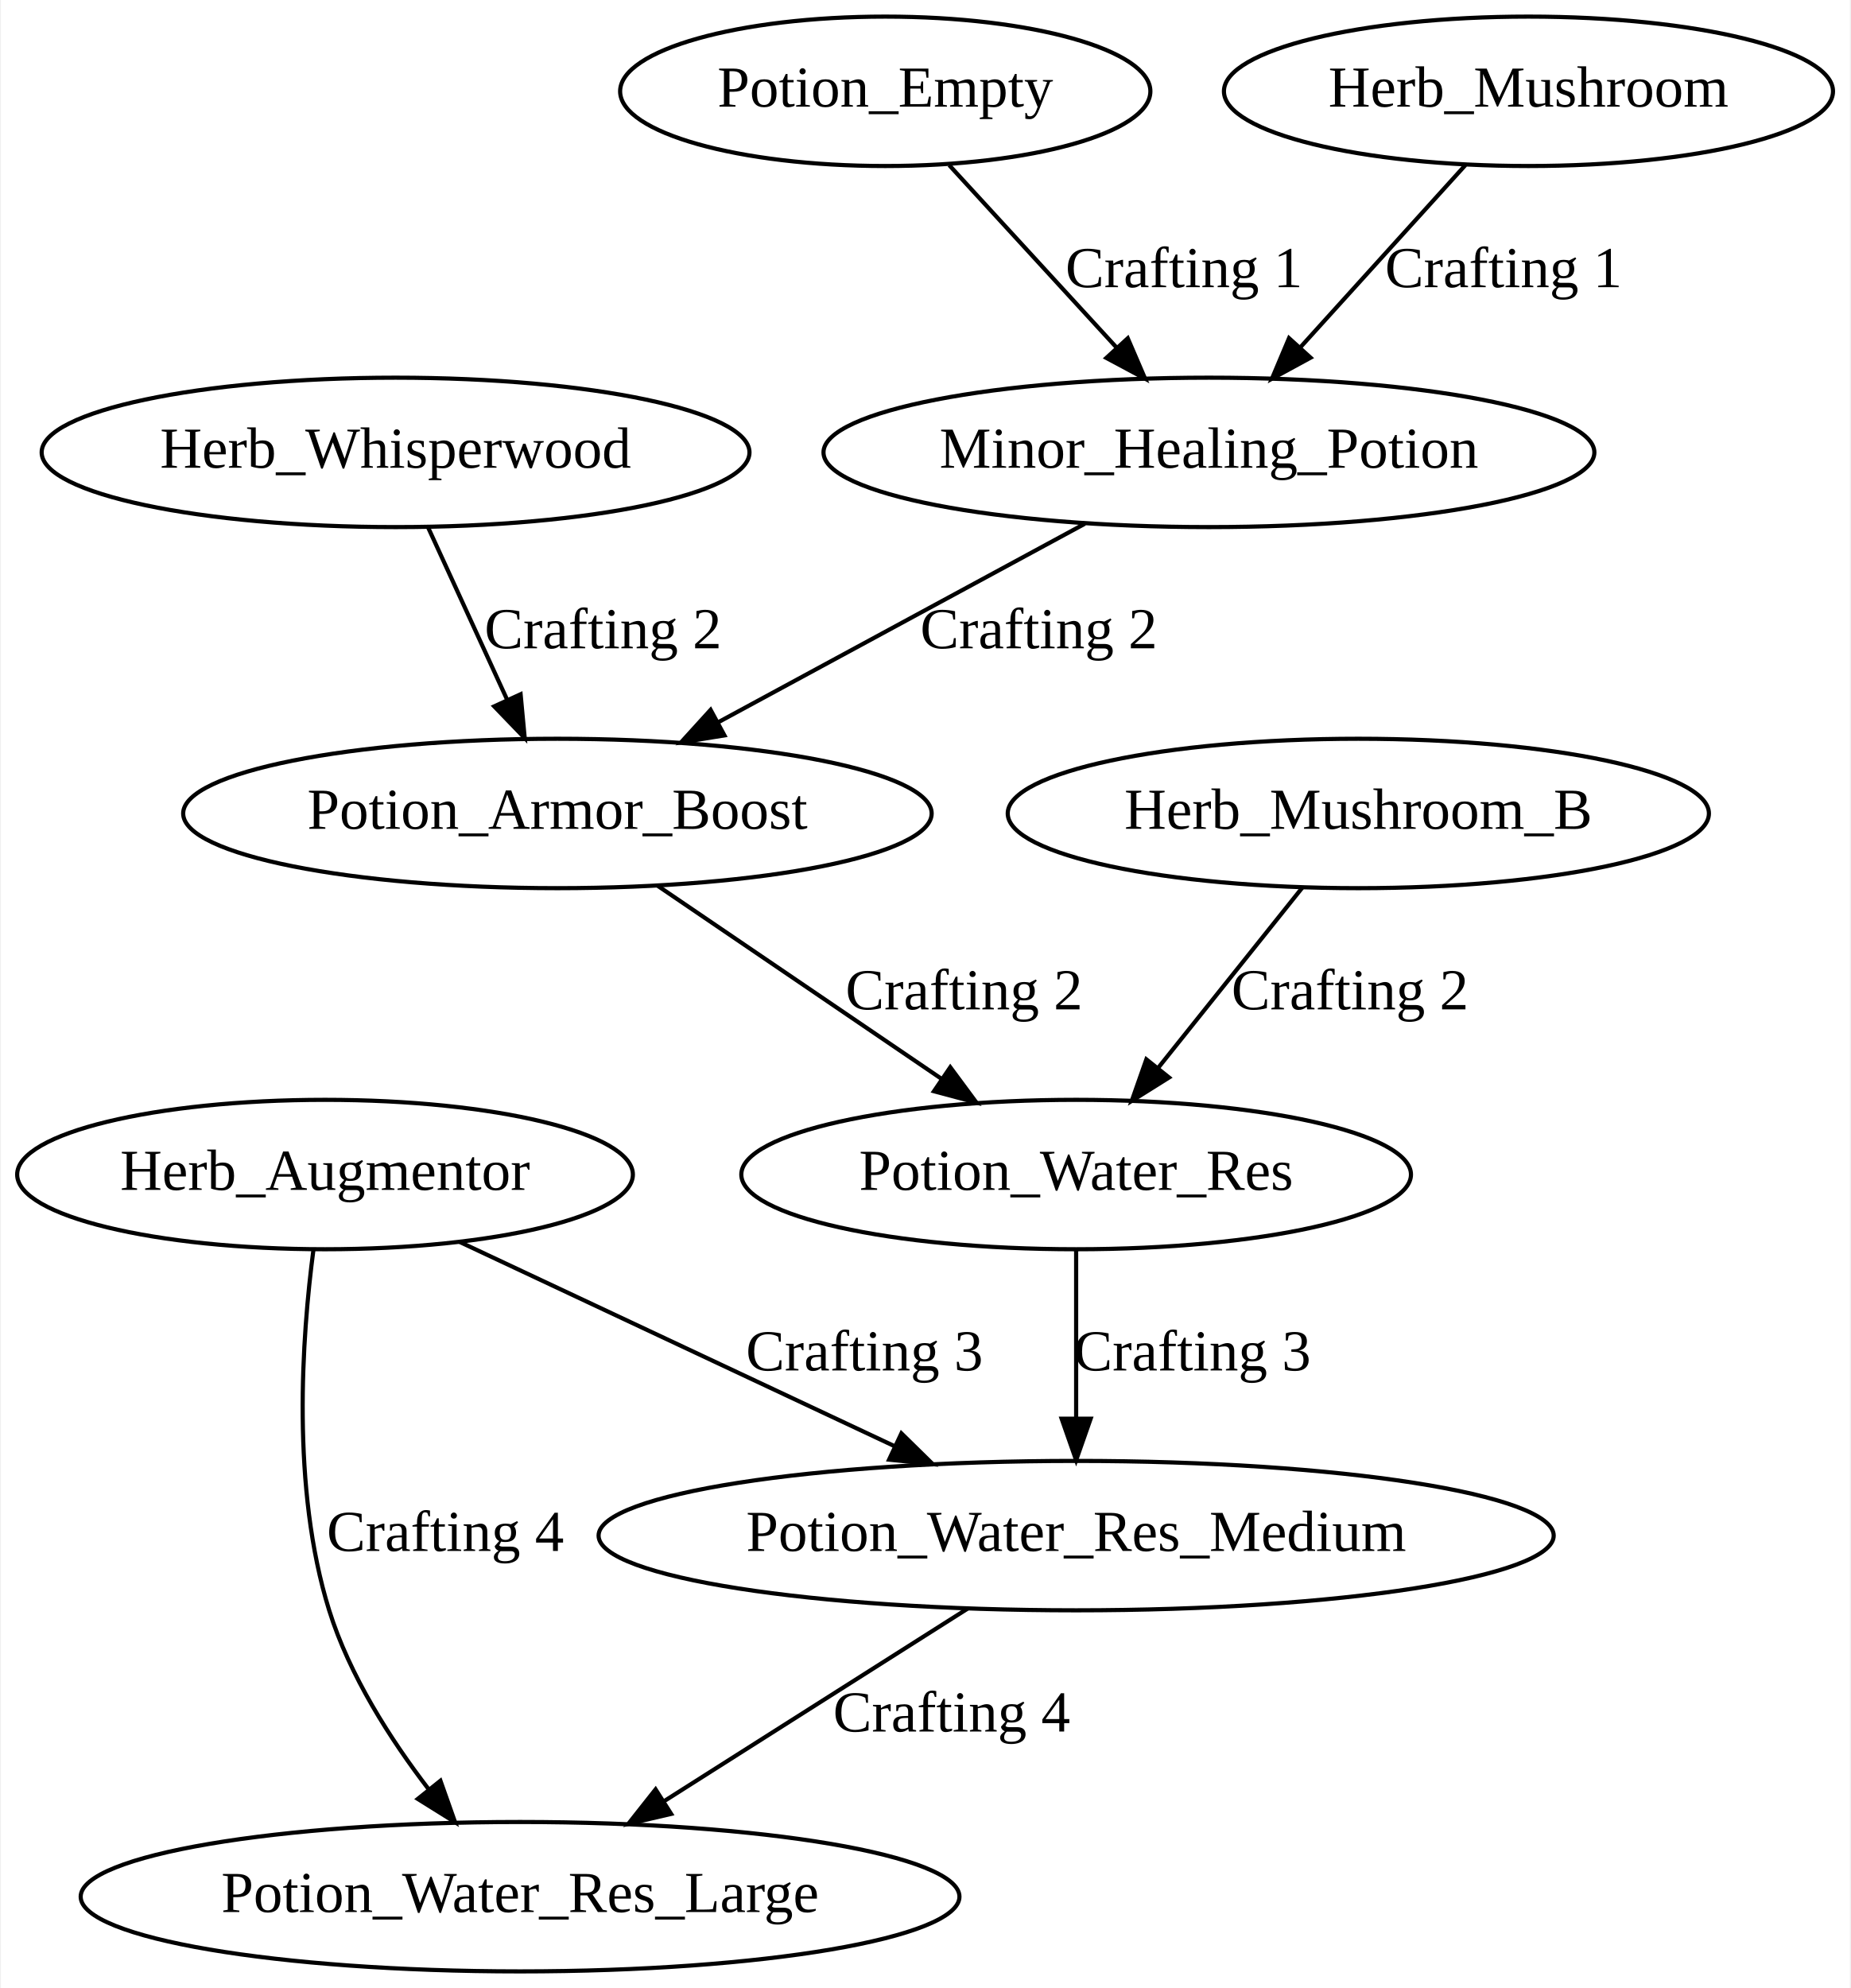
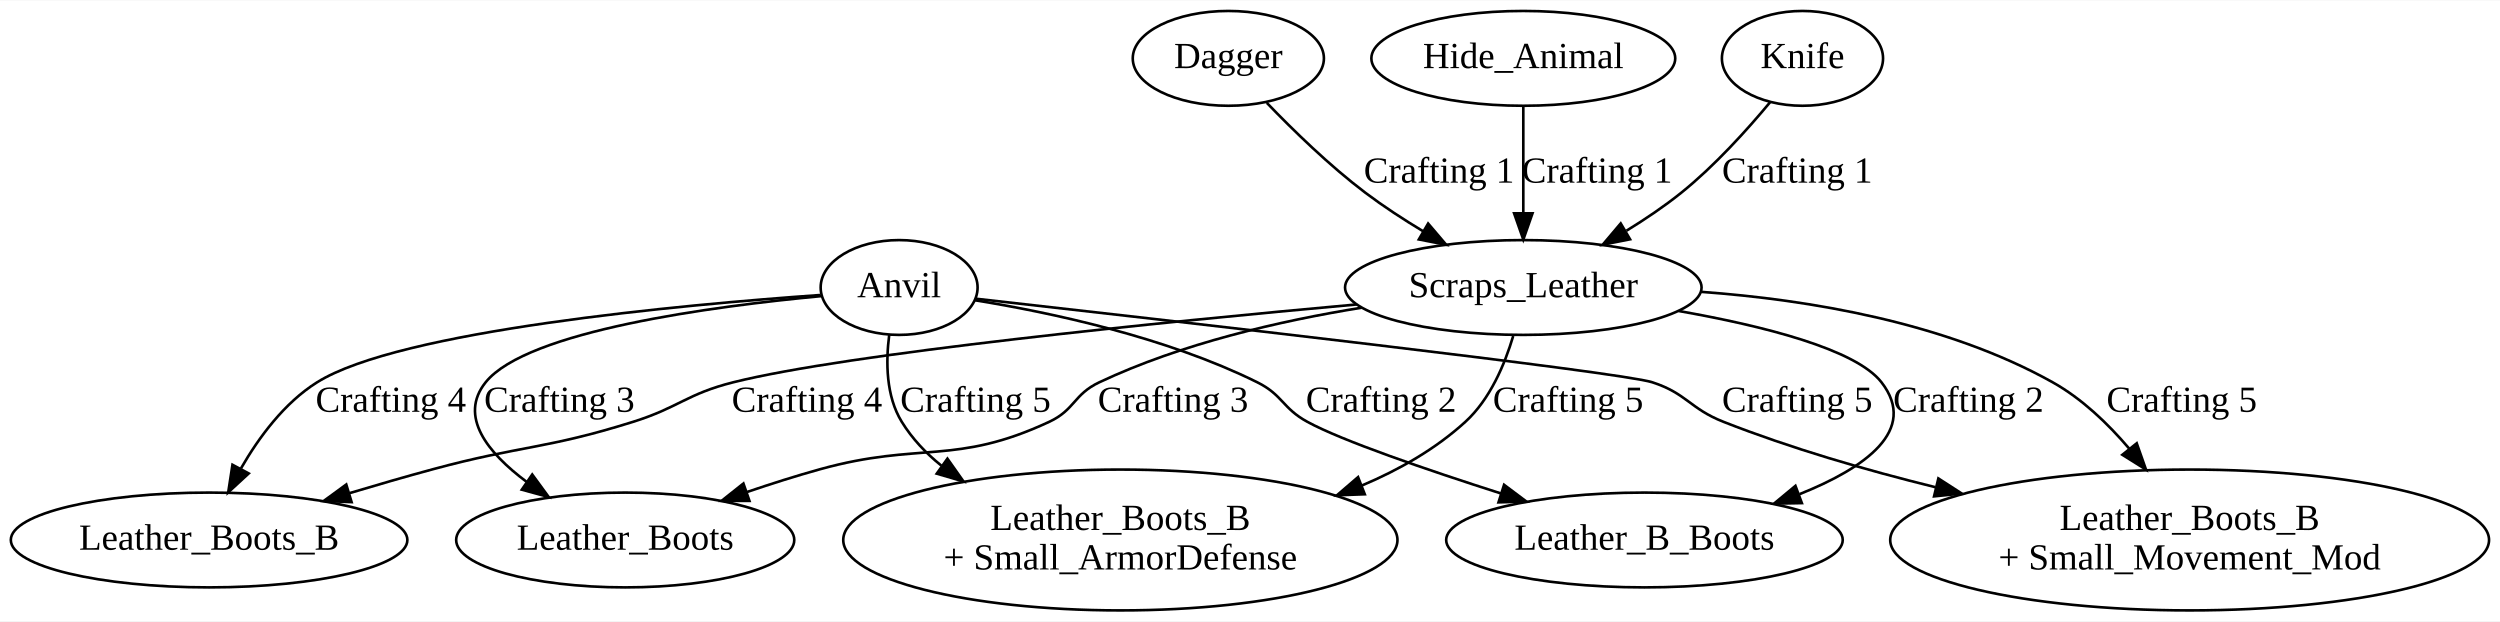
- <svg xmlns="http://www.w3.org/2000/svg" width="446pt" height="479pt" viewBox="0.00 0.00 445.54 479.00">
-   <g id="graph0" class="graph" transform="scale(1 1) rotate(0) translate(4 475)">
-     <polygon fill="white" stroke="none" points="-4,4 -4,-475 441.537,-475 441.537,4 -4,4" />
+ <svg xmlns="http://www.w3.org/2000/svg" width="949pt" height="236pt" viewBox="0.00 0.00 949.24 235.74">
+   <g id="graph0" class="graph" transform="scale(1 1) rotate(0) translate(4 231.74)">
+     <polygon fill="white" stroke="none" points="-4,4 -4,-231.74 945.238,-231.74 945.238,4 -4,4" />
    <g id="node1" class="node">
-       <ellipse fill="none" stroke="black" cx="74.093" cy="-192" rx="74.187" ry="18" />
-       <text text-anchor="middle" x="74.093" y="-188.3" font-family="Times New Roman,serif" font-size="14.00">Herb_Augmentor</text>
+       <ellipse fill="none" stroke="black" cx="233.393" cy="-26.87" rx="64.189" ry="18" />
+       <text text-anchor="middle" x="233.393" y="-23.17" font-family="Times New Roman,serif" font-size="14.00">Leather_Boots</text>
+     </g>
+     <g id="node2" class="node">
+       <ellipse fill="none" stroke="black" cx="462.393" cy="-209.74" rx="36.294" ry="18" />
+       <text text-anchor="middle" x="462.393" y="-206.04" font-family="Times New Roman,serif" font-size="14.00">Dagger</text>
+     </g>
+     <g id="node7" class="node">
+       <ellipse fill="none" stroke="black" cx="574.393" cy="-122.74" rx="67.688" ry="18" />
+       <text text-anchor="middle" x="574.393" y="-119.04" font-family="Times New Roman,serif" font-size="14.00">Scraps_Leather</text>
+     </g>
+     <g id="edge1" class="edge">
+       <path fill="none" stroke="black" d="M477,-192.848C486.976,-182.476 500.802,-169.006 514.393,-158.74 521.24,-153.568 528.917,-148.567 536.432,-144.042" />
+       <polygon fill="black" stroke="black" points="538.252,-147.032 545.121,-138.966 534.721,-140.988 538.252,-147.032" />
+       <text text-anchor="middle" x="542.393" y="-162.54" font-family="Times New Roman,serif" font-size="14.00">Crafting 1</text>
+     </g>
+     <g id="node3" class="node">
+       <ellipse fill="none" stroke="black" cx="337.393" cy="-122.74" rx="29.795" ry="18" />
+       <text text-anchor="middle" x="337.393" y="-119.04" font-family="Times New Roman,serif" font-size="14.00">Anvil</text>
+     </g>
+     <g id="edge4" class="edge">
+       <path fill="none" stroke="black" d="M307.912,-119.471C266.95,-115.635 196.07,-106.296 180.393,-86.74 170.015,-73.793 181.193,-59.974 195.913,-48.979" />
+       <polygon fill="black" stroke="black" points="198.083,-51.735 204.34,-43.186 194.117,-45.967 198.083,-51.735" />
+       <text text-anchor="middle" x="208.393" y="-75.54" font-family="Times New Roman,serif" font-size="14.00">Crafting 3</text>
+     </g>
+     <g id="node4" class="node">
+       <ellipse fill="none" stroke="black" cx="75.393" cy="-26.87" rx="75.287" ry="18" />
+       <text text-anchor="middle" x="75.393" y="-23.17" font-family="Times New Roman,serif" font-size="14.00">Leather_Boots_B</text>
+     </g>
+     <g id="edge2" class="edge">
+       <path fill="none" stroke="black" d="M307.552,-119.897C254.815,-116.175 147.747,-106.387 116.393,-86.74 103.985,-78.965 94.326,-65.914 87.509,-54.074" />
+       <polygon fill="black" stroke="black" points="90.444,-52.141 82.652,-44.962 84.267,-55.433 90.444,-52.141" />
+       <text text-anchor="middle" x="144.393" y="-75.54" font-family="Times New Roman,serif" font-size="14.00">Crafting 4</text>
+     </g>
+     <g id="node5" class="node">
+       <ellipse fill="none" stroke="black" cx="620.393" cy="-26.87" rx="75.287" ry="18" />
+       <text text-anchor="middle" x="620.393" y="-23.17" font-family="Times New Roman,serif" font-size="14.00">Leather_B_Boots</text>
+     </g>
+     <g id="edge5" class="edge">
+       <path fill="none" stroke="black" d="M366.213,-117.887C394.609,-113.286 438.659,-103.953 473.393,-86.74 483.033,-81.963 482.948,-76.891 492.393,-71.74 505.549,-64.566 537.382,-53.647 566.009,-44.497" />
+       <polygon fill="black" stroke="black" points="567.087,-47.827 575.563,-41.47 564.973,-41.154 567.087,-47.827" />
+       <text text-anchor="middle" x="520.393" y="-75.54" font-family="Times New Roman,serif" font-size="14.00">Crafting 2</text>
    </g>
    <g id="node6" class="node">
-       <ellipse fill="none" stroke="black" cx="121.093" cy="-18" rx="105.881" ry="18" />
-       <text text-anchor="middle" x="121.093" y="-14.3" font-family="Times New Roman,serif" font-size="14.00">Potion_Water_Res_Large</text>
-     </g>
-     <g id="edge2" class="edge">
-       <path fill="none" stroke="black" d="M71.312,-173.967C68.545,-152.978 65.904,-116.477 75.093,-87 79.987,-71.301 89.814,-55.94 99.132,-43.802" />
-       <polygon fill="black" stroke="black" points="101.905,-45.939 105.435,-35.949 96.446,-41.557 101.905,-45.939" />
-       <text text-anchor="middle" x="103.093" y="-101.3" font-family="Times New Roman,serif" font-size="14.00">Crafting 4</text>
-     </g>
-     <g id="node7" class="node">
-       <ellipse fill="none" stroke="black" cx="255.093" cy="-105" rx="115.08" ry="18" />
-       <text text-anchor="middle" x="255.093" y="-101.3" font-family="Times New Roman,serif" font-size="14.00">Potion_Water_Res_Medium</text>
-     </g>
-     <g id="edge1" class="edge">
-       <path fill="none" stroke="black" d="M106.453,-175.804C135.698,-162.07 178.99,-141.739 211.32,-126.557" />
-       <polygon fill="black" stroke="black" points="212.985,-129.641 220.549,-122.222 210.01,-123.305 212.985,-129.641" />
-       <text text-anchor="middle" x="204.093" y="-144.8" font-family="Times New Roman,serif" font-size="14.00">Crafting 3</text>
-     </g>
-     <g id="node2" class="node">
-       <ellipse fill="none" stroke="black" cx="130.093" cy="-279" rx="90.184" ry="18" />
-       <text text-anchor="middle" x="130.093" y="-275.3" font-family="Times New Roman,serif" font-size="14.00">Potion_Armor_Boost</text>
-     </g>
-     <g id="node5" class="node">
-       <ellipse fill="none" stroke="black" cx="255.093" cy="-192" rx="80.686" ry="18" />
-       <text text-anchor="middle" x="255.093" y="-188.3" font-family="Times New Roman,serif" font-size="14.00">Potion_Water_Res</text>
+       <ellipse fill="none" stroke="black" cx="421.393" cy="-26.87" rx="105.218" ry="26.741" />
+       <text text-anchor="middle" x="421.393" y="-30.67" font-family="Times New Roman,serif" font-size="14.00">Leather_Boots_B</text>
+       <text text-anchor="middle" x="421.393" y="-15.67" font-family="Times New Roman,serif" font-size="14.00">+ Small_ArmorDefense</text>
    </g>
    <g id="edge3" class="edge">
-       <path fill="none" stroke="black" d="M154.195,-261.611C173.649,-248.382 201.207,-229.643 222.608,-215.09" />
-       <polygon fill="black" stroke="black" points="224.765,-217.856 231.066,-209.339 220.829,-212.067 224.765,-217.856" />
-       <text text-anchor="middle" x="228.093" y="-231.8" font-family="Times New Roman,serif" font-size="14.00">Crafting 2</text>
+       <path fill="none" stroke="black" d="M333.638,-104.779C332.303,-94.485 332.381,-81.497 338.393,-71.74 342.332,-65.349 347.541,-59.837 353.434,-55.095" />
+       <polygon fill="black" stroke="black" points="355.734,-57.754 361.841,-49.096 351.668,-52.056 355.734,-57.754" />
+       <text text-anchor="middle" x="366.393" y="-75.54" font-family="Times New Roman,serif" font-size="14.00">Crafting 5</text>
    </g>
-     <g id="node3" class="node">
-       <ellipse fill="none" stroke="black" cx="209.093" cy="-453" rx="63.889" ry="18" />
-       <text text-anchor="middle" x="209.093" y="-449.3" font-family="Times New Roman,serif" font-size="14.00">Potion_Empty</text>
+     <g id="node8" class="node">
+       <ellipse fill="none" stroke="black" cx="827.393" cy="-26.87" rx="113.689" ry="26.741" />
+       <text text-anchor="middle" x="827.393" y="-30.67" font-family="Times New Roman,serif" font-size="14.00">Leather_Boots_B</text>
+       <text text-anchor="middle" x="827.393" y="-15.67" font-family="Times New Roman,serif" font-size="14.00">+ Small_Movement_Mod</text>
+     </g>
+     <g id="edge6" class="edge">
+       <path fill="none" stroke="black" d="M366.499,-118.483C436.852,-110.568 611.263,-90.685 623.393,-86.74 636.448,-82.495 637.62,-76.769 650.393,-71.74 675.862,-61.714 704.315,-53.457 730.833,-46.917" />
+       <polygon fill="black" stroke="black" points="731.988,-50.238 740.891,-44.494 730.349,-43.433 731.988,-50.238" />
+       <text text-anchor="middle" x="678.393" y="-75.54" font-family="Times New Roman,serif" font-size="14.00">Crafting 5</text>
+     </g>
+     <g id="edge10" class="edge">
+       <path fill="none" stroke="black" d="M513.022,-115.074C482.059,-110.075 444.561,-101.458 413.393,-86.74 403.665,-82.146 404.145,-76.285 394.393,-71.74 358.604,-55.059 345.447,-64.278 307.393,-53.74 298.339,-51.233 288.787,-48.196 279.664,-45.099" />
+       <polygon fill="black" stroke="black" points="280.572,-41.709 269.977,-41.736 278.276,-48.322 280.572,-41.709" />
+       <text text-anchor="middle" x="441.393" y="-75.54" font-family="Times New Roman,serif" font-size="14.00">Crafting 3</text>
+     </g>
+     <g id="edge8" class="edge">
+       <path fill="none" stroke="black" d="M511.191,-116.309C436.775,-109.573 317.813,-97.644 274.393,-86.74 256.783,-82.317 253.716,-77.18 236.393,-71.74 203.275,-61.341 193.903,-62.798 160.393,-53.74 150.124,-50.964 139.22,-47.807 128.768,-44.675" />
+       <polygon fill="black" stroke="black" points="129.505,-41.241 118.92,-41.693 127.476,-47.941 129.505,-41.241" />
+       <text text-anchor="middle" x="302.393" y="-75.54" font-family="Times New Roman,serif" font-size="14.00">Crafting 4</text>
+     </g>
+     <g id="edge11" class="edge">
+       <path fill="none" stroke="black" d="M633.374,-113.818C665.496,-108.162 700.647,-99.313 710.393,-86.74 724.493,-68.553 704.153,-54.232 679.268,-44.271" />
+       <polygon fill="black" stroke="black" points="680.164,-40.87 669.571,-40.667 677.725,-47.431 680.164,-40.87" />
+       <text text-anchor="middle" x="743.393" y="-75.54" font-family="Times New Roman,serif" font-size="14.00">Crafting 2</text>
+     </g>
+     <g id="edge9" class="edge">
+       <path fill="none" stroke="black" d="M570.562,-104.333C567.368,-93.604 561.78,-80.306 552.393,-71.74 541.13,-61.462 527.382,-53.583 513.078,-47.546" />
+       <polygon fill="black" stroke="black" points="514.206,-44.229 503.619,-43.837 511.652,-50.746 514.206,-44.229" />
+       <text text-anchor="middle" x="591.393" y="-75.54" font-family="Times New Roman,serif" font-size="14.00">Crafting 5</text>
+     </g>
+     <g id="edge12" class="edge">
+       <path fill="none" stroke="black" d="M641.926,-121.087C682.815,-118.086 734.739,-109.472 775.393,-86.74 786.459,-80.553 796.345,-71.095 804.45,-61.559" />
+       <polygon fill="black" stroke="black" points="807.305,-63.593 810.825,-53.6 801.841,-59.217 807.305,-63.593" />
+       <text text-anchor="middle" x="824.393" y="-75.54" font-family="Times New Roman,serif" font-size="14.00">Crafting 5</text>
+     </g>
+     <g id="node9" class="node">
+       <ellipse fill="none" stroke="black" cx="574.393" cy="-209.74" rx="57.69" ry="18" />
+       <text text-anchor="middle" x="574.393" y="-206.04" font-family="Times New Roman,serif" font-size="14.00">Hide_Animal</text>
+     </g>
+     <g id="edge7" class="edge">
+       <path fill="none" stroke="black" d="M574.393,-191.539C574.393,-179.903 574.393,-164.288 574.393,-150.977" />
+       <polygon fill="black" stroke="black" points="577.893,-150.916 574.393,-140.916 570.893,-150.916 577.893,-150.916" />
+       <text text-anchor="middle" x="602.393" y="-162.54" font-family="Times New Roman,serif" font-size="14.00">Crafting 1</text>
    </g>
    <g id="node10" class="node">
-       <ellipse fill="none" stroke="black" cx="287.093" cy="-366" rx="92.883" ry="18" />
-       <text text-anchor="middle" x="287.093" y="-362.3" font-family="Times New Roman,serif" font-size="14.00">Minor_Healing_Potion</text>
+       <ellipse fill="none" stroke="black" cx="680.393" cy="-209.74" rx="30.595" ry="18" />
+       <text text-anchor="middle" x="680.393" y="-206.04" font-family="Times New Roman,serif" font-size="14.00">Knife</text>
    </g>
-     <g id="edge4" class="edge">
-       <path fill="none" stroke="black" d="M224.504,-435.207C236.042,-422.633 251.992,-405.252 264.902,-391.182" />
-       <polygon fill="black" stroke="black" points="267.533,-393.493 271.715,-383.758 262.375,-388.76 267.533,-393.493" />
-       <text text-anchor="middle" x="281.093" y="-405.8" font-family="Times New Roman,serif" font-size="14.00">Crafting 1</text>
-     </g>
-     <g id="node4" class="node">
-       <ellipse fill="none" stroke="black" cx="91.093" cy="-366" rx="85.285" ry="18" />
-       <text text-anchor="middle" x="91.093" y="-362.3" font-family="Times New Roman,serif" font-size="14.00">Herb_Whisperwood</text>
-     </g>
-     <g id="edge5" class="edge">
-       <path fill="none" stroke="black" d="M98.986,-347.799C104.43,-335.932 111.774,-319.928 117.958,-306.449" />
-       <polygon fill="black" stroke="black" points="121.224,-307.724 122.213,-297.175 114.862,-304.805 121.224,-307.724" />
-       <text text-anchor="middle" x="141.093" y="-318.8" font-family="Times New Roman,serif" font-size="14.00">Crafting 2</text>
-     </g>
-     <g id="edge6" class="edge">
-       <path fill="none" stroke="black" d="M255.093,-173.799C255.093,-162.163 255.093,-146.548 255.093,-133.237" />
-       <polygon fill="black" stroke="black" points="258.594,-133.175 255.093,-123.175 251.594,-133.175 258.594,-133.175" />
-       <text text-anchor="middle" x="283.093" y="-144.8" font-family="Times New Roman,serif" font-size="14.00">Crafting 3</text>
-     </g>
-     <g id="edge7" class="edge">
-       <path fill="none" stroke="black" d="M228.939,-87.409C208.095,-74.187 178.721,-55.555 155.892,-41.074" />
-       <polygon fill="black" stroke="black" points="157.501,-37.95 147.182,-35.549 153.752,-43.861 157.501,-37.95" />
-       <text text-anchor="middle" x="225.093" y="-57.8" font-family="Times New Roman,serif" font-size="14.00">Crafting 4</text>
-     </g>
-     <g id="node8" class="node">
-       <ellipse fill="none" stroke="black" cx="323.093" cy="-279" rx="84.485" ry="18" />
-       <text text-anchor="middle" x="323.093" y="-275.3" font-family="Times New Roman,serif" font-size="14.00">Herb_Mushroom_B</text>
-     </g>
-     <g id="edge8" class="edge">
-       <path fill="none" stroke="black" d="M309.659,-261.207C299.693,-248.75 285.952,-231.573 274.753,-217.574" />
-       <polygon fill="black" stroke="black" points="277.48,-215.381 268.5,-209.758 272.014,-219.754 277.48,-215.381" />
-       <text text-anchor="middle" x="321.093" y="-231.8" font-family="Times New Roman,serif" font-size="14.00">Crafting 2</text>
-     </g>
-     <g id="node9" class="node">
-       <ellipse fill="none" stroke="black" cx="364.093" cy="-453" rx="73.387" ry="18" />
-       <text text-anchor="middle" x="364.093" y="-449.3" font-family="Times New Roman,serif" font-size="14.00">Herb_Mushroom</text>
-     </g>
-     <g id="edge9" class="edge">
-       <path fill="none" stroke="black" d="M348.881,-435.207C337.491,-422.633 321.745,-405.252 309,-391.182" />
-       <polygon fill="black" stroke="black" points="311.582,-388.82 302.275,-383.758 306.394,-393.519 311.582,-388.82" />
-       <text text-anchor="middle" x="358.093" y="-405.8" font-family="Times New Roman,serif" font-size="14.00">Crafting 1</text>
-     </g>
-     <g id="edge10" class="edge">
-       <path fill="none" stroke="black" d="M257.193,-348.812C232.094,-335.223 196.067,-315.718 168.775,-300.942" />
-       <polygon fill="black" stroke="black" points="170.342,-297.811 159.882,-296.128 167.01,-303.967 170.342,-297.811" />
-       <text text-anchor="middle" x="246.093" y="-318.8" font-family="Times New Roman,serif" font-size="14.00">Crafting 2</text>
+     <g id="edge13" class="edge">
+       <path fill="none" stroke="black" d="M668.166,-193.168C659.452,-182.677 647.075,-168.944 634.393,-158.74 627.985,-153.584 620.733,-148.691 613.541,-144.287" />
+       <polygon fill="black" stroke="black" points="614.926,-141.041 604.532,-138.987 611.376,-147.074 614.926,-141.041" />
+       <text text-anchor="middle" x="678.393" y="-162.54" font-family="Times New Roman,serif" font-size="14.00">Crafting 1</text>
    </g>
  </g>
</svg>
